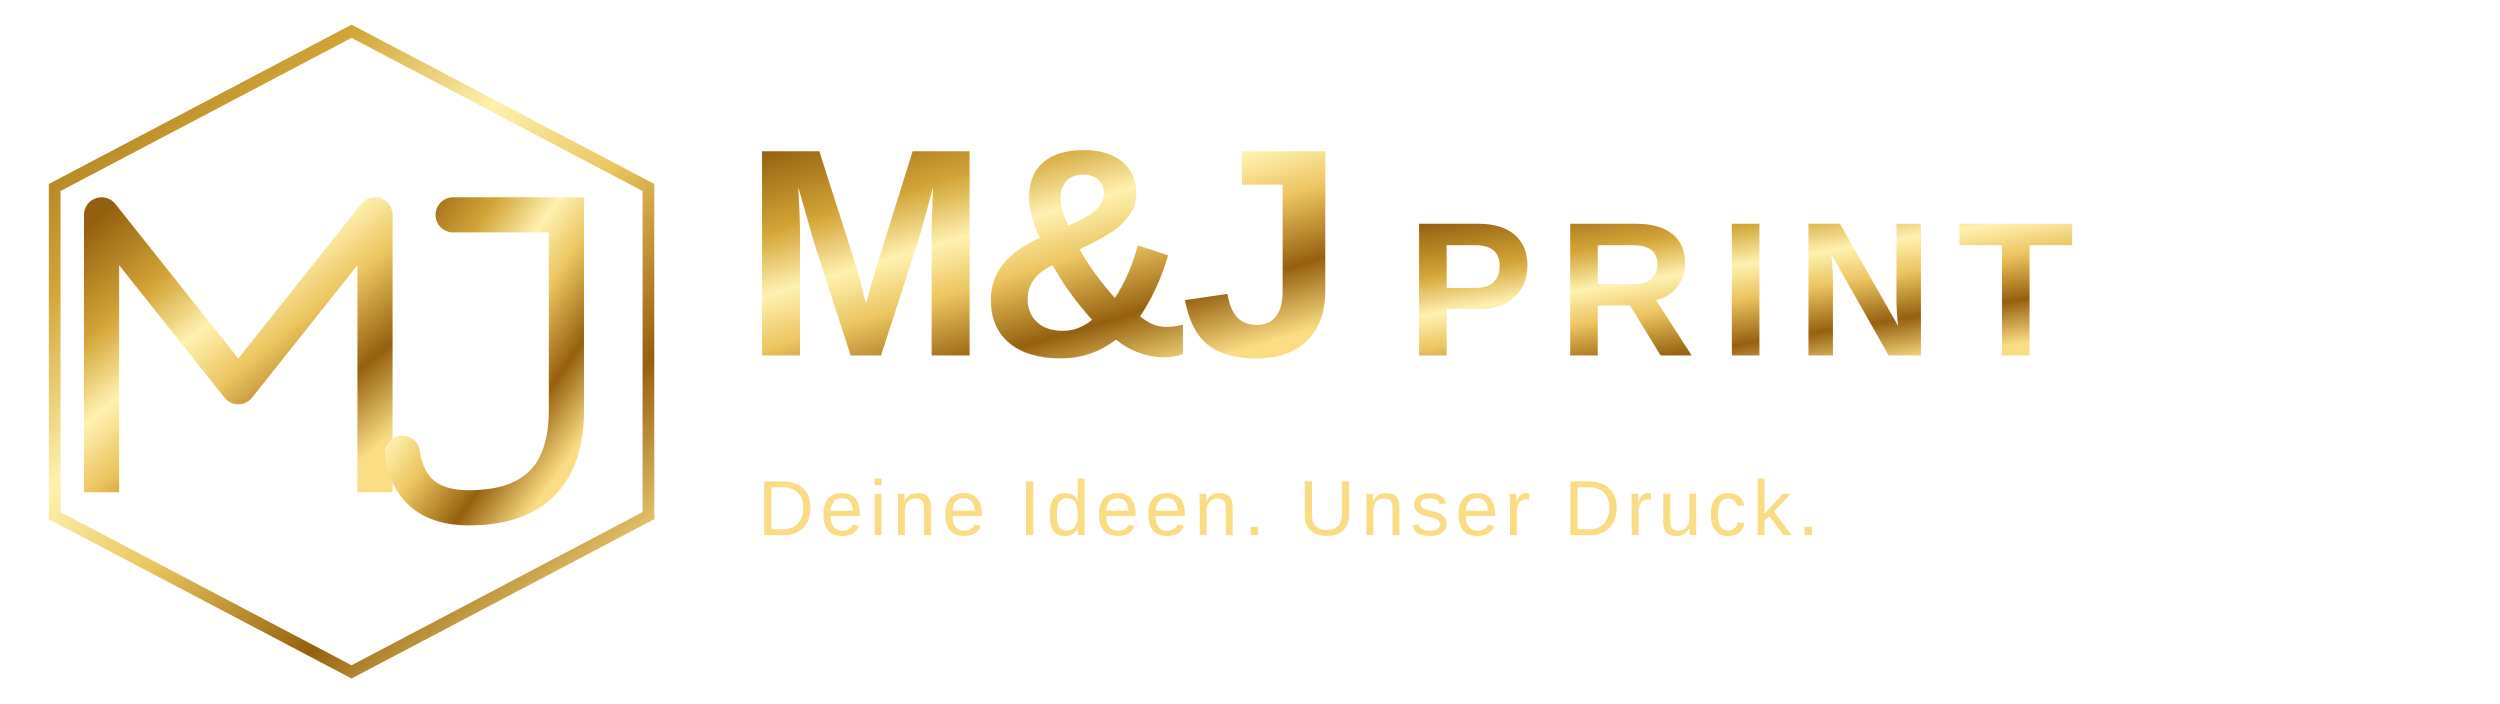
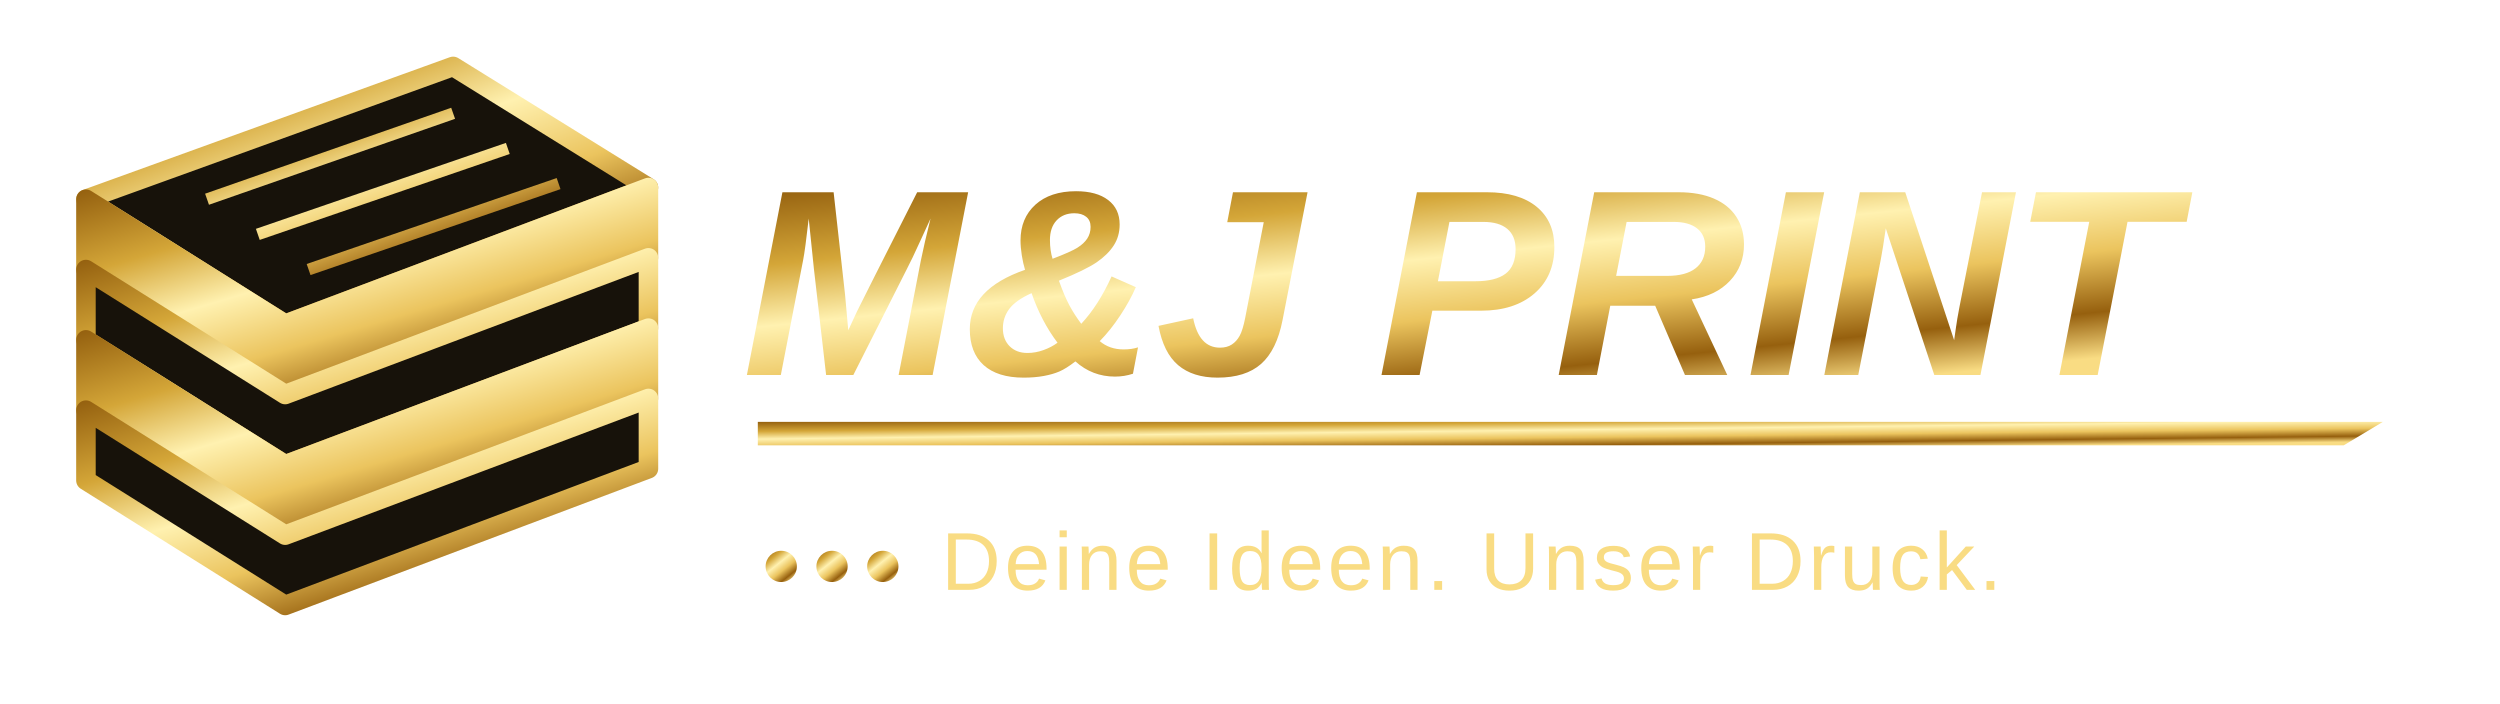
- <svg xmlns="http://www.w3.org/2000/svg" viewBox="0 0 640 180" role="img" aria-labelledby="t">
+ <svg xmlns="http://www.w3.org/2000/svg" viewBox="0 0 640 180" role="img">
  <defs>
-     <linearGradient id="gold" x1="0" y1="0" x2=".8" y2="1">
+     <linearGradient id="g" x2=".8" y2="1">
      <stop stop-color="#94600F" />
      <stop offset=".25" stop-color="#D4A638" />
-       <stop offset=".43" stop-color="#FFF1B0" />
-       <stop offset=".59" stop-color="#EBC45E" />
-       <stop offset=".8" stop-color="#96600E" />
+       <stop offset=".45" stop-color="#FFF1B0" />
+       <stop offset=".65" stop-color="#EBC45E" />
+       <stop offset=".85" stop-color="#96600E" />
      <stop offset="1" stop-color="#F9DC83" />
    </linearGradient>
  </defs>
-   <g fill="none" stroke="url(#gold)" stroke-width="3">
-     <path d="M90 8 166 48 166 132 90 172 14 132 14 48Z" />
-     <path d="M26 126V55L61 99 96 55V126" stroke-width="9" stroke-linejoin="round" />
-     <path d="M116 55H145V105Q145 130 120 130Q105 130 103 116" stroke-width="9" stroke-linecap="round" />
+   <g stroke="url(#g)" stroke-width="5" stroke-linejoin="round">
+     <path d="M22 51L116 17 166 48 73 83Z" fill="#17120a" />
+     <path d="M22 69L73 101 166 66V48L73 83 22 51Z" fill="url(#g)" />
+     <path d="M22 87L73 119 166 84V66L73 101 22 69Z" fill="#17120a" />
+     <path d="M22 105L73 137 166 102V84L73 119 22 87Z" fill="url(#g)" />
+     <path d="M22 123L73 155 166 120V102L73 137 22 105Z" fill="#17120a" />
+     <path d="M53 51L116 29M66 60L130 38M79 69L143 47" fill="none" stroke-width="3" />
  </g>
-   <text x="190" y="91" fill="url(#gold)" font-family="Arial,sans-serif" font-size="76" font-weight="800" letter-spacing="-3">M&amp;J</text>
-   <text x="360" y="91" fill="url(#gold)" font-family="Arial,sans-serif" font-size="49" font-weight="700" letter-spacing="6">PRINT</text>
-   <path d="M194 108H610" stroke="url(#gold)" stroke-width="2" />
-   <text x="194" y="137" fill="#F9DC83" font-family="Arial,sans-serif" font-size="20" letter-spacing="1.5">Deine Ideen. Unser Druck.</text>
+   <text x="190" y="96" fill="url(#g)" font-family="Arial,sans-serif" font-size="68" font-weight="900" font-style="italic" textLength="420" lengthAdjust="spacingAndGlyphs">M&amp;J PRINT</text>
+   <g fill="url(#g)">
+     <path d="M194 108H610L600 114H194Z" />
+     <circle cx="200" cy="145" r="4" />
+     <circle cx="213" cy="145" r="4" />
+     <circle cx="226" cy="145" r="4" />
+   </g>
+   <text x="241" y="151" fill="#F9DC83" font-family="Arial,sans-serif" font-size="21" letter-spacing="1">Deine Ideen. Unser Druck.</text>
</svg>
